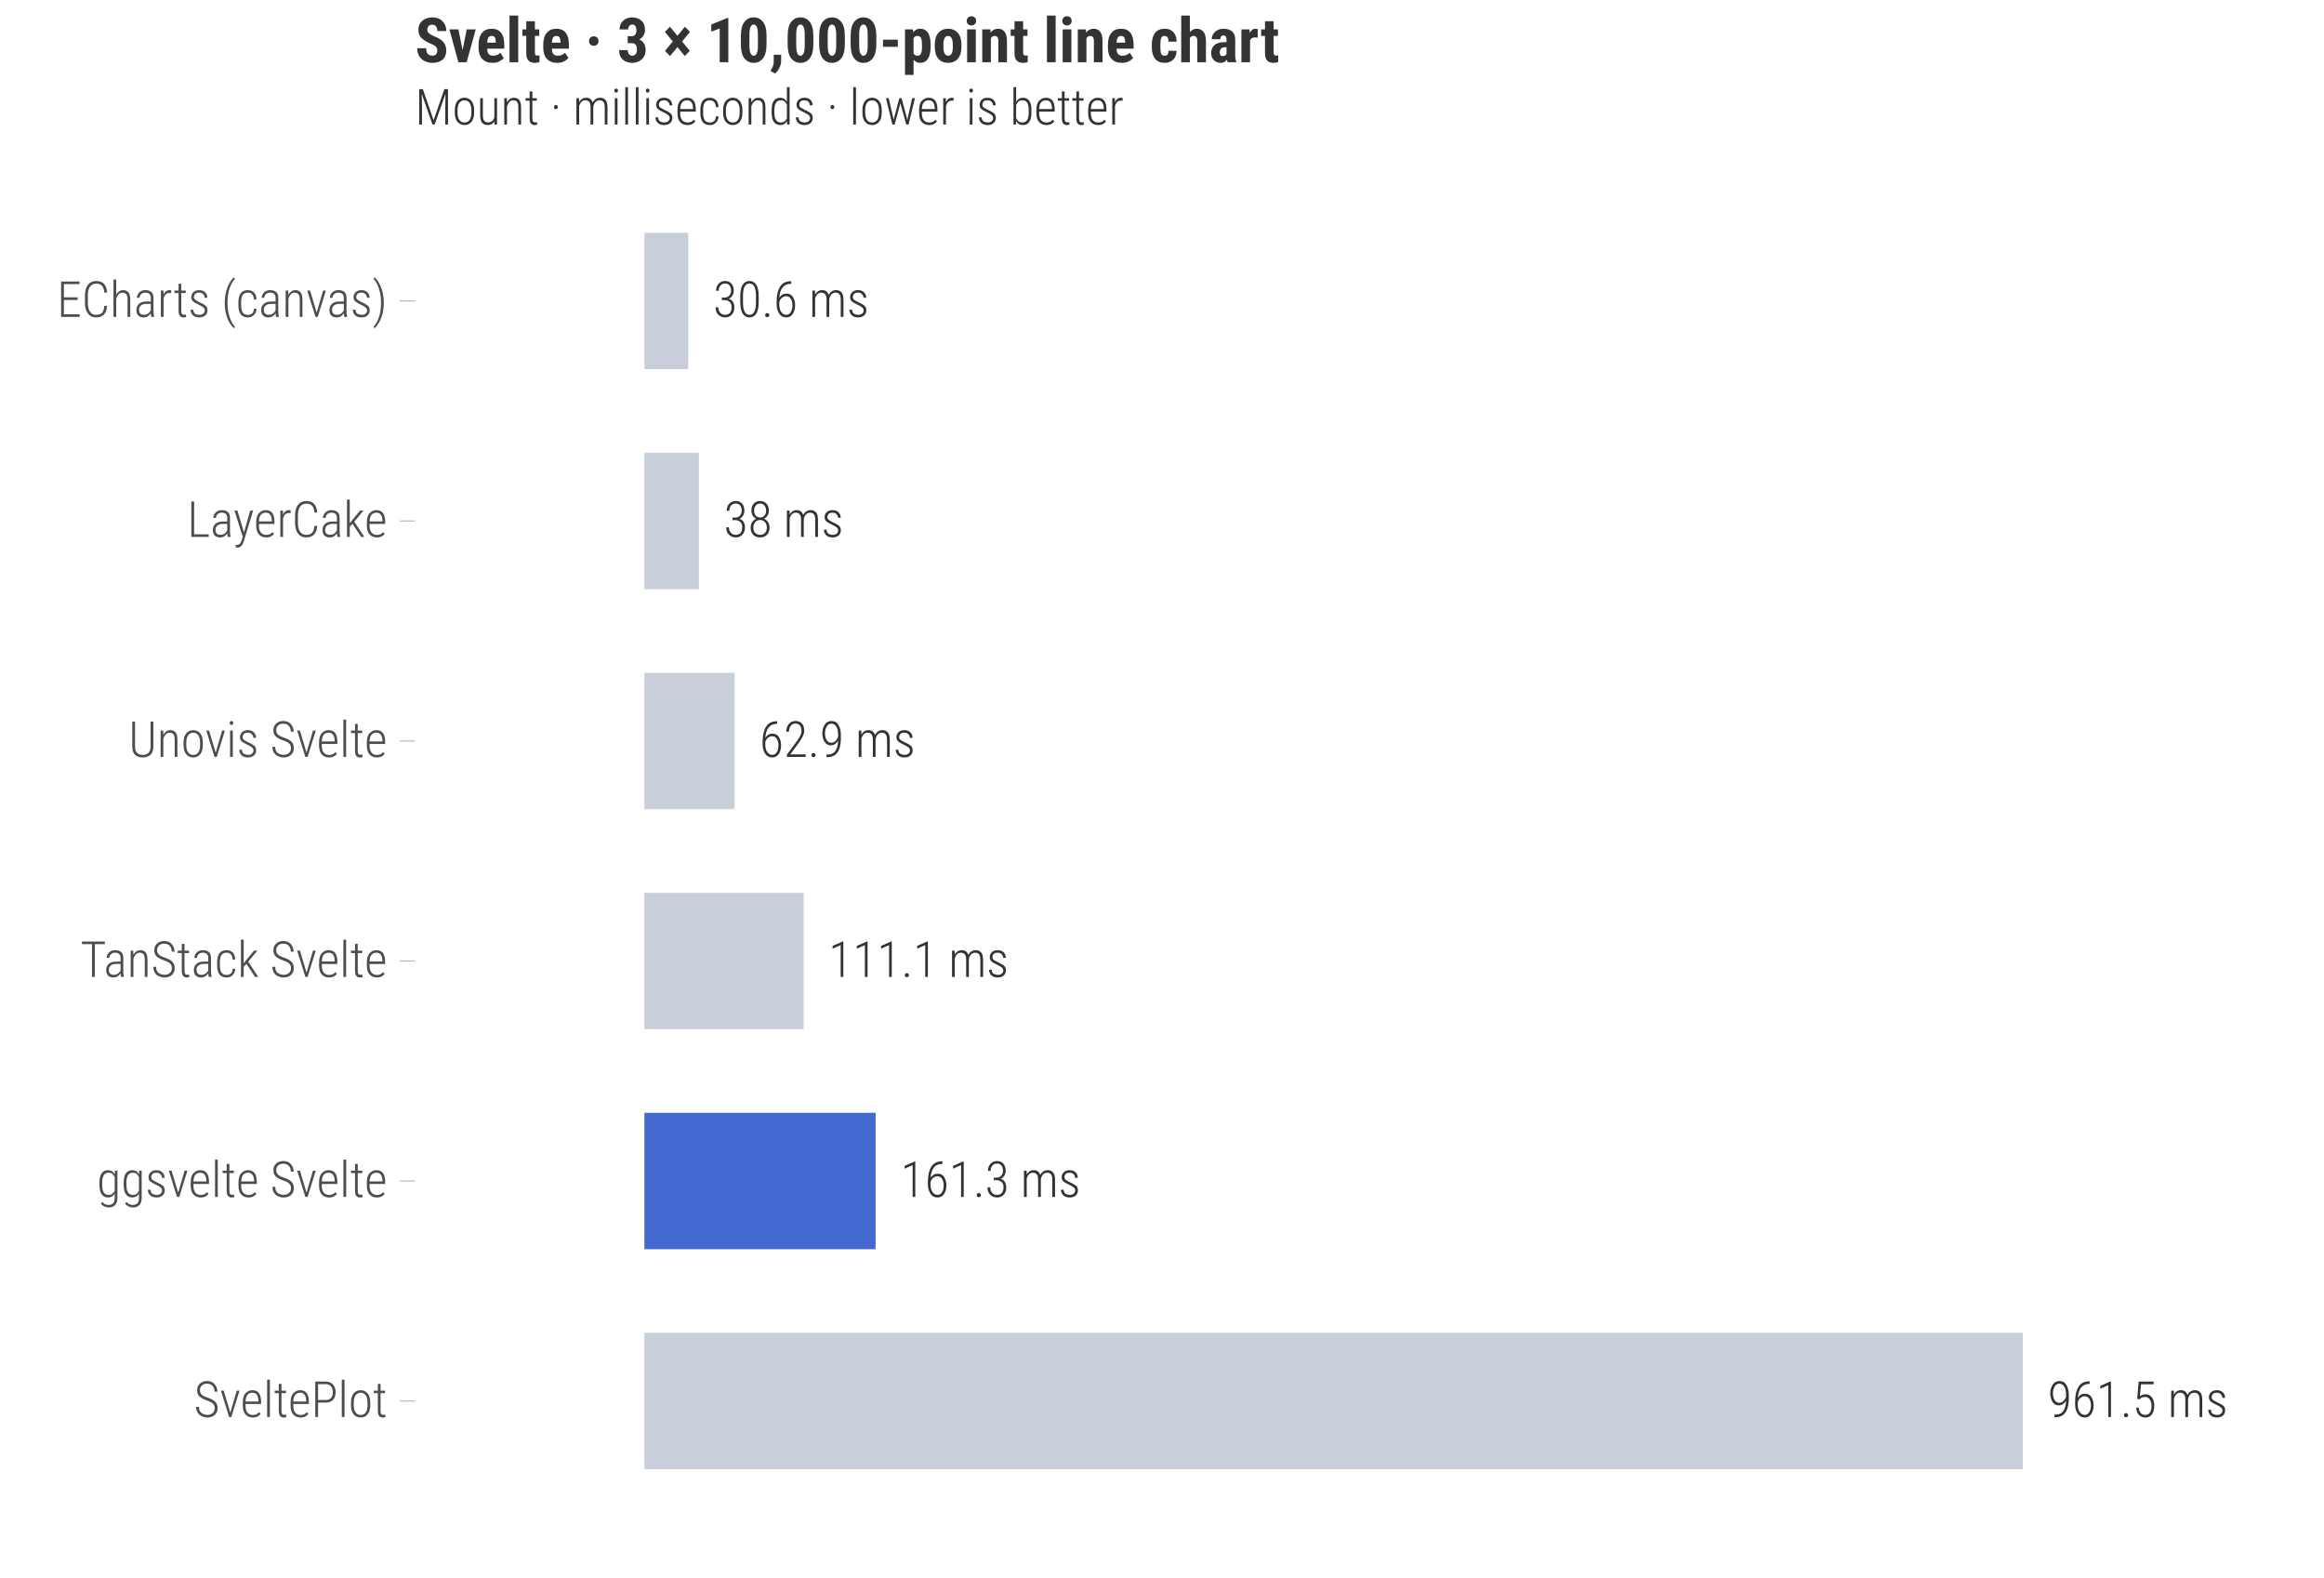
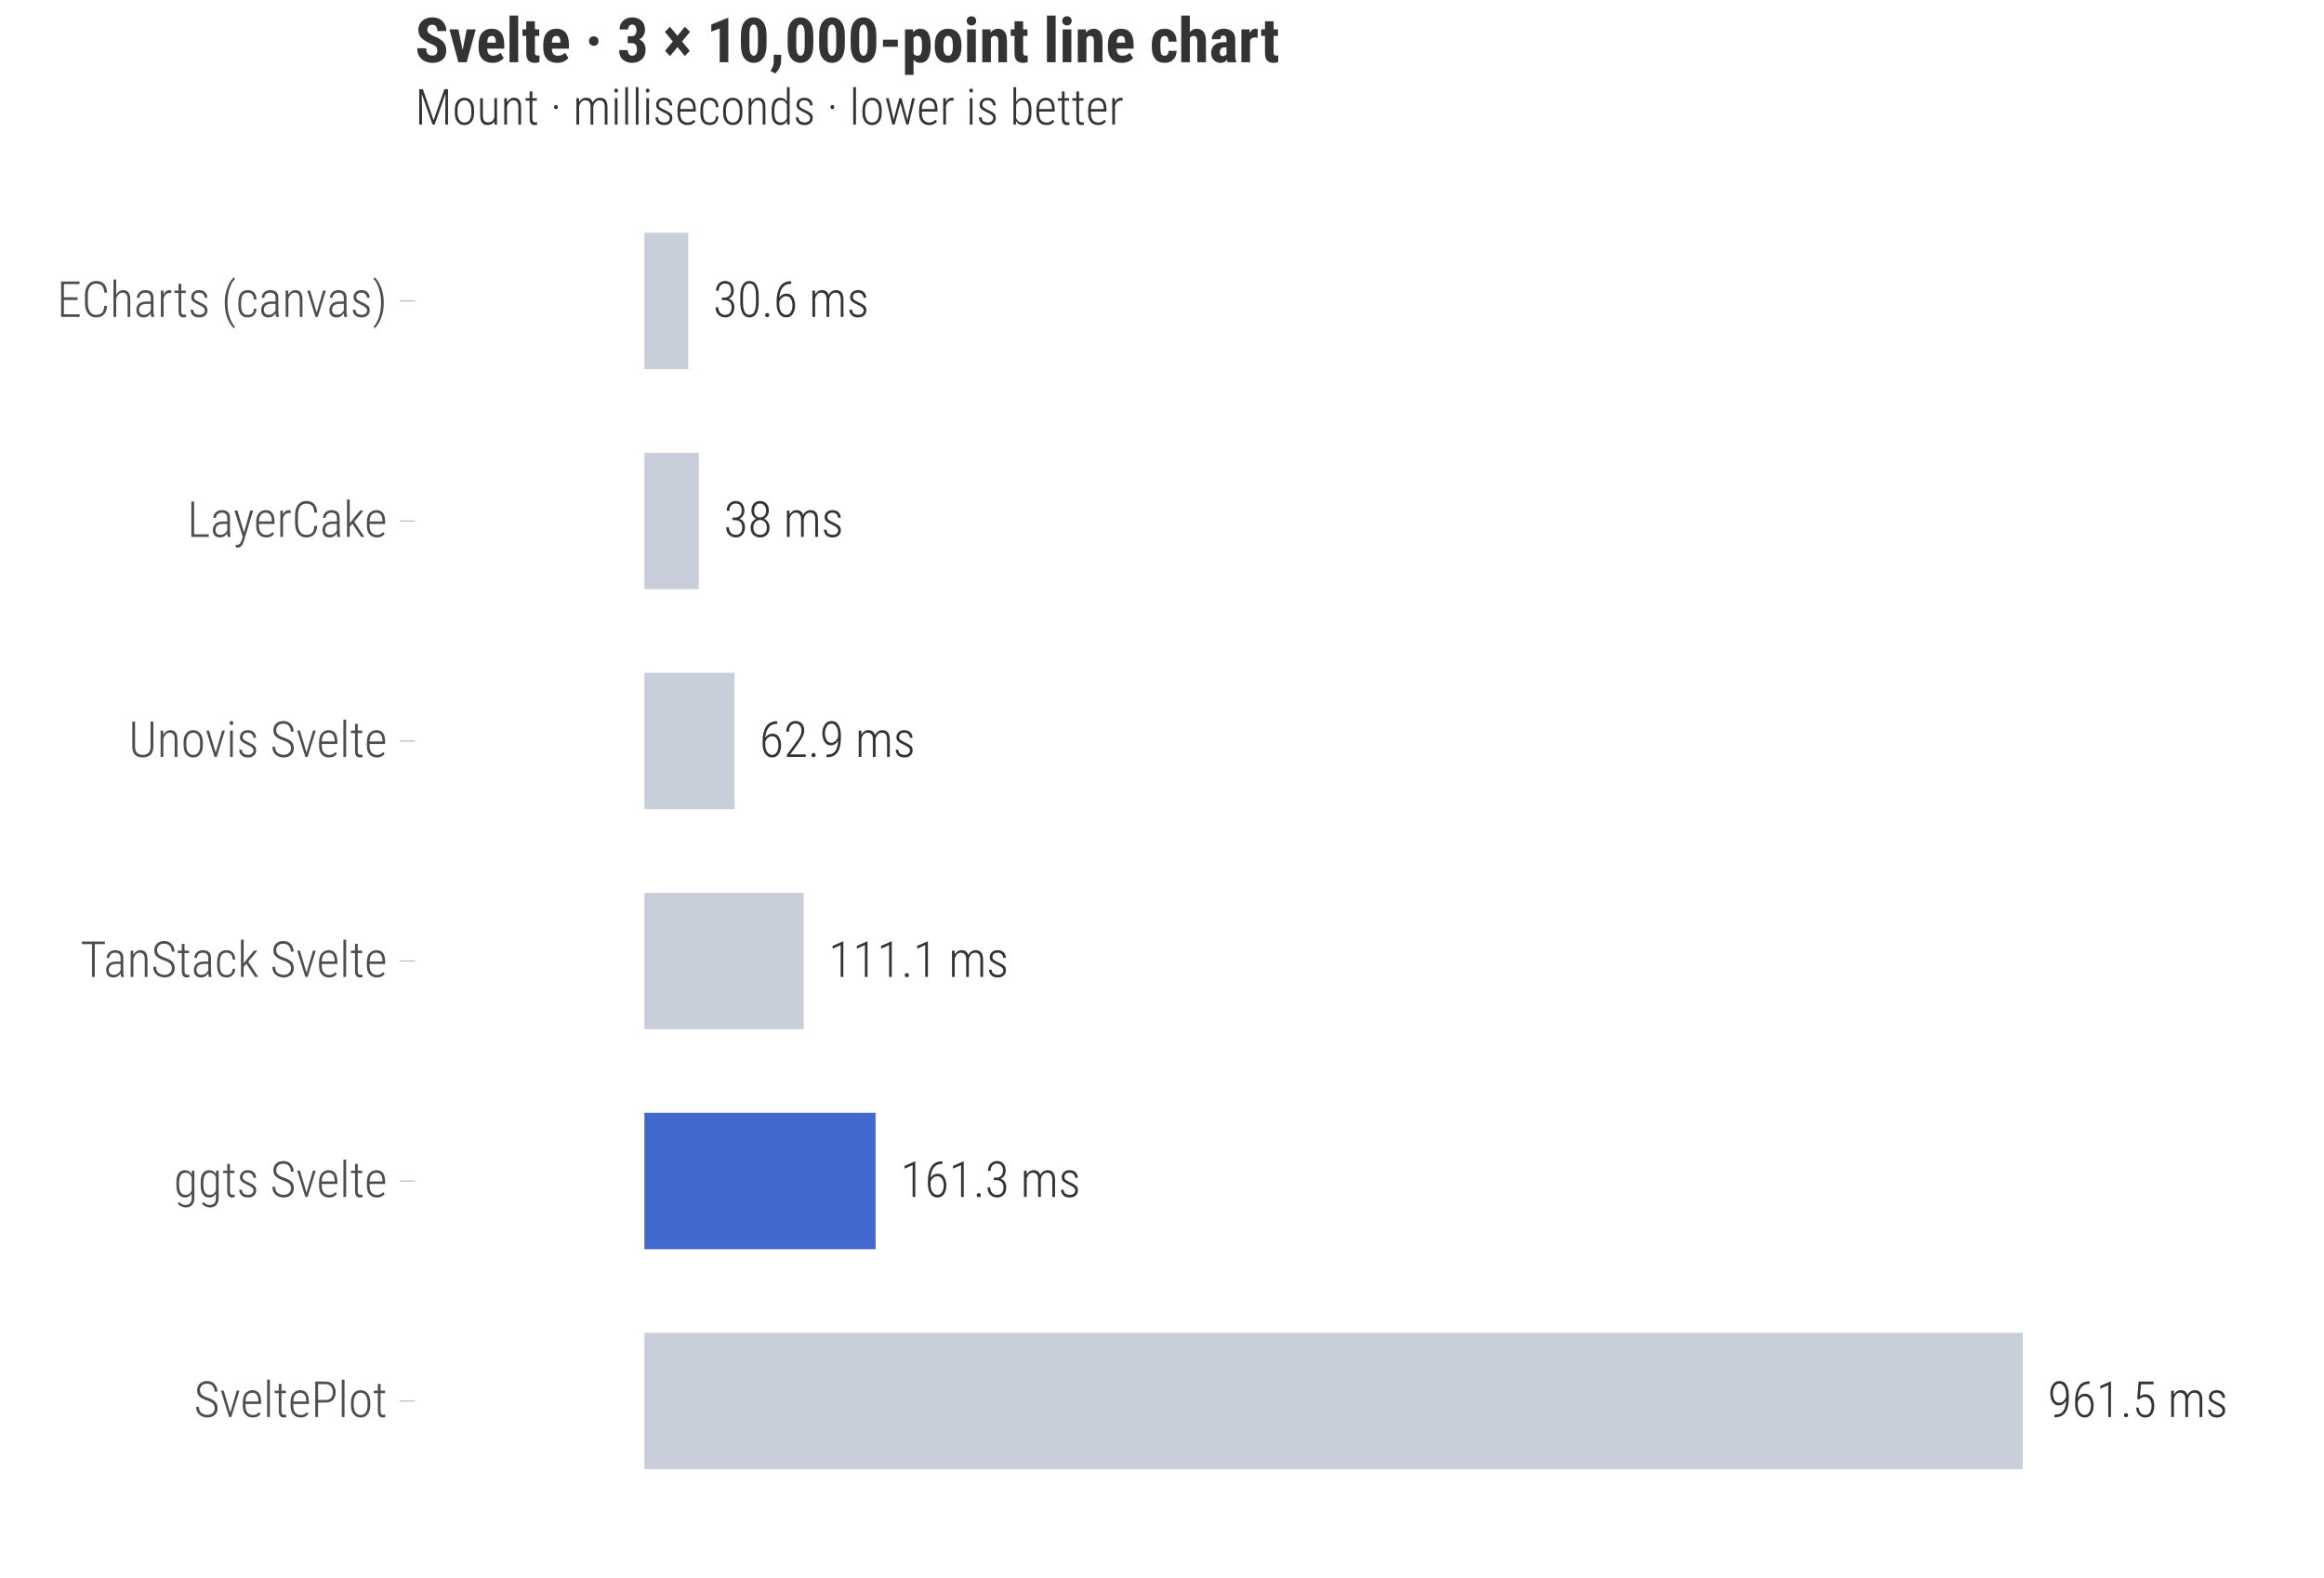
- <svg xmlns="http://www.w3.org/2000/svg" width="560" height="380" viewBox="0 0 560 380" role="img" aria-label="Svelte · 3 × 10,000-point line chart. Mount · milliseconds · lower is better. ECharts (canvas): 30.6 ms; LayerCake: 38 ms; Unovis Svelte: 62.9 ms; TanStack Svelte: 111.1 ms; ggsvelte Svelte: 161.3 ms; SveltePlot: 961.5 ms." class="gg-plot" font-family="&quot;Roboto Condensed&quot;, &quot;Arial Narrow&quot;, Arial, sans-serif" font-size="11" font-weight="300" text-rendering="optimizeLegibility" shape-rendering="geometricPrecision">
+ <svg xmlns="http://www.w3.org/2000/svg" width="560" height="380" viewBox="0 0 560 380" role="img" aria-label="Svelte · 3 × 10,000-point line chart. Mount · milliseconds · lower is better. ECharts (canvas): 30.6 ms; LayerCake: 38 ms; Unovis Svelte: 62.9 ms; TanStack Svelte: 111.1 ms; ggts Svelte: 161.3 ms; SveltePlot: 961.5 ms." class="gg-plot" font-family="&quot;Roboto Condensed&quot;, &quot;Arial Narrow&quot;, Arial, sans-serif" font-size="11" font-weight="300" text-rendering="optimizeLegibility" shape-rendering="geometricPrecision">
  <rect class="gg-paper" width="560" height="380" fill="var(--gg-paper, #ffffff)" />
  <text class="gg-title" x="100" y="15" font-size="15" font-weight="700" fill="var(--gg-ink, #333333)">Svelte · 3 × 10,000-point line chart</text>
  <text class="gg-subtitle" x="100" y="30" font-size="12" font-weight="300" fill="var(--gg-ink, #333333)">Mount · milliseconds · lower is better</text>
  <defs>
    <clipPath id="gg-clip-0">
      <rect width="456" height="318" />
    </clipPath>
  </defs>
  <g class="gg-panel" data-panel="0" transform="translate(100,46)">
    <rect class="gg-panel-background" width="456" height="318" fill="var(--gg-panel, #ffffff)" />
    <g class="gg-grid" stroke="var(--gg-grid, transparent)" stroke-width="0.25" vector-effect="non-scaling-stroke">
      <line x1="55.27" y1="0" x2="55.27" y2="318" />
      <line x1="124.36" y1="0" x2="124.36" y2="318" />
      <line x1="193.45" y1="0" x2="193.45" y2="318" />
      <line x1="262.55" y1="0" x2="262.55" y2="318" />
      <line x1="331.64" y1="0" x2="331.64" y2="318" />
      <line x1="400.73" y1="0" x2="400.73" y2="318" />
      <line x1="0" y1="26.5" x2="456" y2="26.5" />
      <line x1="0" y1="79.5" x2="456" y2="79.5" />
      <line x1="0" y1="132.5" x2="456" y2="132.5" />
      <line x1="0" y1="185.5" x2="456" y2="185.5" />
      <line x1="0" y1="238.5" x2="456" y2="238.5" />
      <line x1="0" y1="291.5" x2="456" y2="291.5" />
    </g>
    <g class="gg-marks" clip-path="url(#gg-clip-0)">
      <g class="gg-batch gg-rects" data-layer="0">
        <rect x="55.27" y="10.07" width="10.57" height="32.86" fill="#c9cfda" />
        <rect x="55.27" y="63.07" width="13.13" height="32.86" fill="#c9cfda" />
        <rect x="55.27" y="116.07" width="21.73" height="32.86" fill="#c9cfda" />
        <rect x="55.27" y="169.07" width="38.38" height="32.86" fill="#c9cfda" />
        <rect x="55.27" y="222.07" width="55.72" height="32.86" fill="#4269d0" />
        <rect x="55.27" y="275.07" width="332.15" height="32.86" fill="#c9cfda" />
      </g>
      <g class="gg-batch gg-glyphs" data-layer="1" font-size="12" text-anchor="start">
        <text x="71.84" y="26.5" dy="0.32em" fill="var(--gg-ink, #333333)">30.6 ms</text>
        <text x="74.4" y="79.5" dy="0.32em" fill="var(--gg-ink, #333333)">38 ms</text>
        <text x="83" y="132.5" dy="0.32em" fill="var(--gg-ink, #333333)">62.9 ms</text>
        <text x="99.65" y="185.5" dy="0.32em" fill="var(--gg-ink, #333333)">111.1 ms</text>
        <text x="116.99" y="238.5" dy="0.32em" fill="var(--gg-ink, #333333)">161.3 ms</text>
        <text x="393.43" y="291.5" dy="0.32em" fill="var(--gg-ink, #333333)">961.5 ms</text>
      </g>
    </g>
    <rect class="gg-panel-border" width="456" height="318" fill="none" stroke="var(--gg-panelBorder, transparent)" stroke-width="0.5" vector-effect="non-scaling-stroke" />
  </g>
  <g class="gg-axis gg-axis-y" transform="translate(100,46)">
    <g class="gg-tick" transform="translate(0,26.5)">
      <line x2="-3.67" stroke="var(--gg-tickColor, #b3b3b3)" stroke-width="0.25" vector-effect="non-scaling-stroke" />
      <text x="-6.67" dy="0.32em" text-anchor="end" fill="var(--gg-axisText, #4d4d4d)" font-size="12" font-weight="300">ECharts (canvas)</text>
    </g>
    <g class="gg-tick" transform="translate(0,79.5)">
      <line x2="-3.67" stroke="var(--gg-tickColor, #b3b3b3)" stroke-width="0.25" vector-effect="non-scaling-stroke" />
      <text x="-6.67" dy="0.32em" text-anchor="end" fill="var(--gg-axisText, #4d4d4d)" font-size="12" font-weight="300">LayerCake</text>
    </g>
    <g class="gg-tick" transform="translate(0,132.5)">
      <line x2="-3.67" stroke="var(--gg-tickColor, #b3b3b3)" stroke-width="0.25" vector-effect="non-scaling-stroke" />
      <text x="-6.67" dy="0.32em" text-anchor="end" fill="var(--gg-axisText, #4d4d4d)" font-size="12" font-weight="300">Unovis Svelte</text>
    </g>
    <g class="gg-tick" transform="translate(0,185.5)">
      <line x2="-3.67" stroke="var(--gg-tickColor, #b3b3b3)" stroke-width="0.25" vector-effect="non-scaling-stroke" />
      <text x="-6.67" dy="0.32em" text-anchor="end" fill="var(--gg-axisText, #4d4d4d)" font-size="12" font-weight="300">TanStack Svelte</text>
    </g>
    <g class="gg-tick" transform="translate(0,238.5)">
      <line x2="-3.67" stroke="var(--gg-tickColor, #b3b3b3)" stroke-width="0.25" vector-effect="non-scaling-stroke" />
-       <text x="-6.67" dy="0.32em" text-anchor="end" fill="var(--gg-axisText, #4d4d4d)" font-size="12" font-weight="300">ggsvelte Svelte</text>
+       <text x="-6.67" dy="0.32em" text-anchor="end" fill="var(--gg-axisText, #4d4d4d)" font-size="12" font-weight="300">ggts Svelte</text>
    </g>
    <g class="gg-tick" transform="translate(0,291.5)">
      <line x2="-3.67" stroke="var(--gg-tickColor, #b3b3b3)" stroke-width="0.25" vector-effect="non-scaling-stroke" />
      <text x="-6.67" dy="0.32em" text-anchor="end" fill="var(--gg-axisText, #4d4d4d)" font-size="12" font-weight="300">SveltePlot</text>
    </g>
  </g>
</svg>
